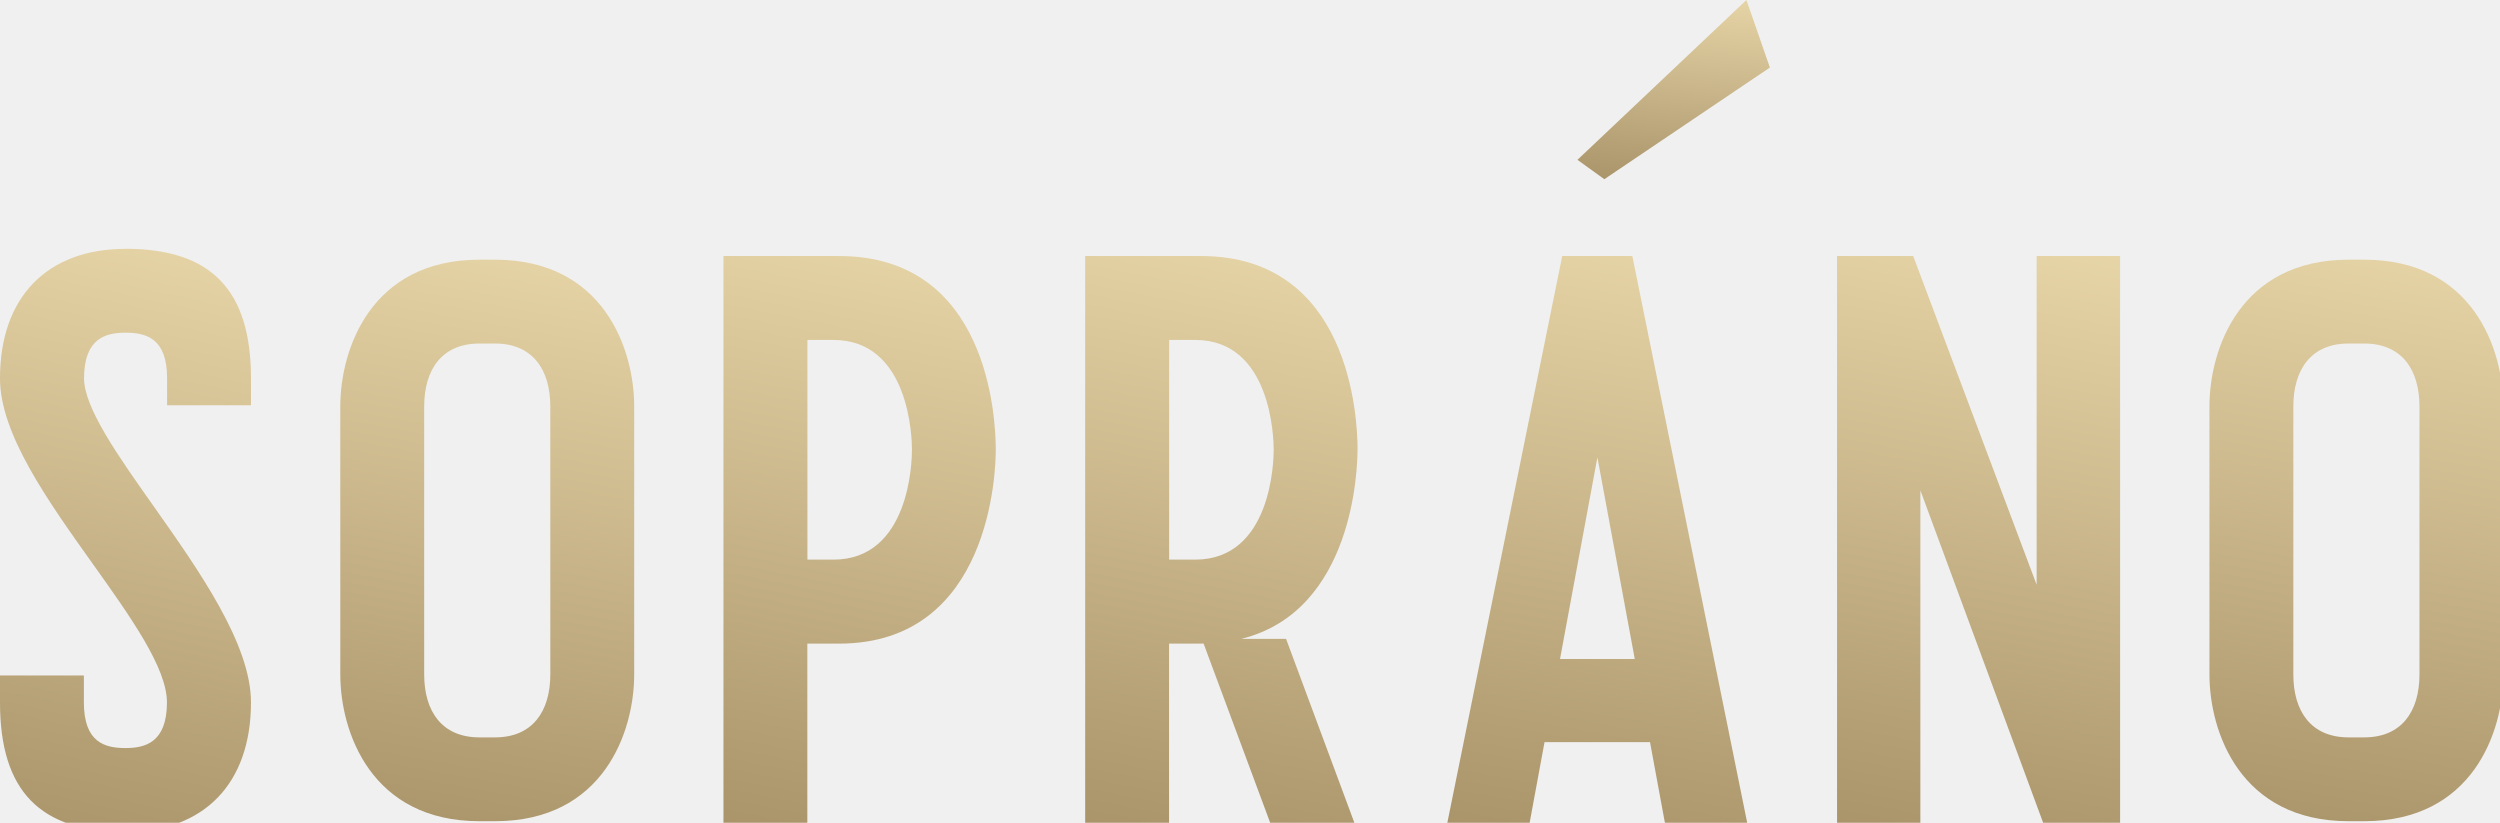
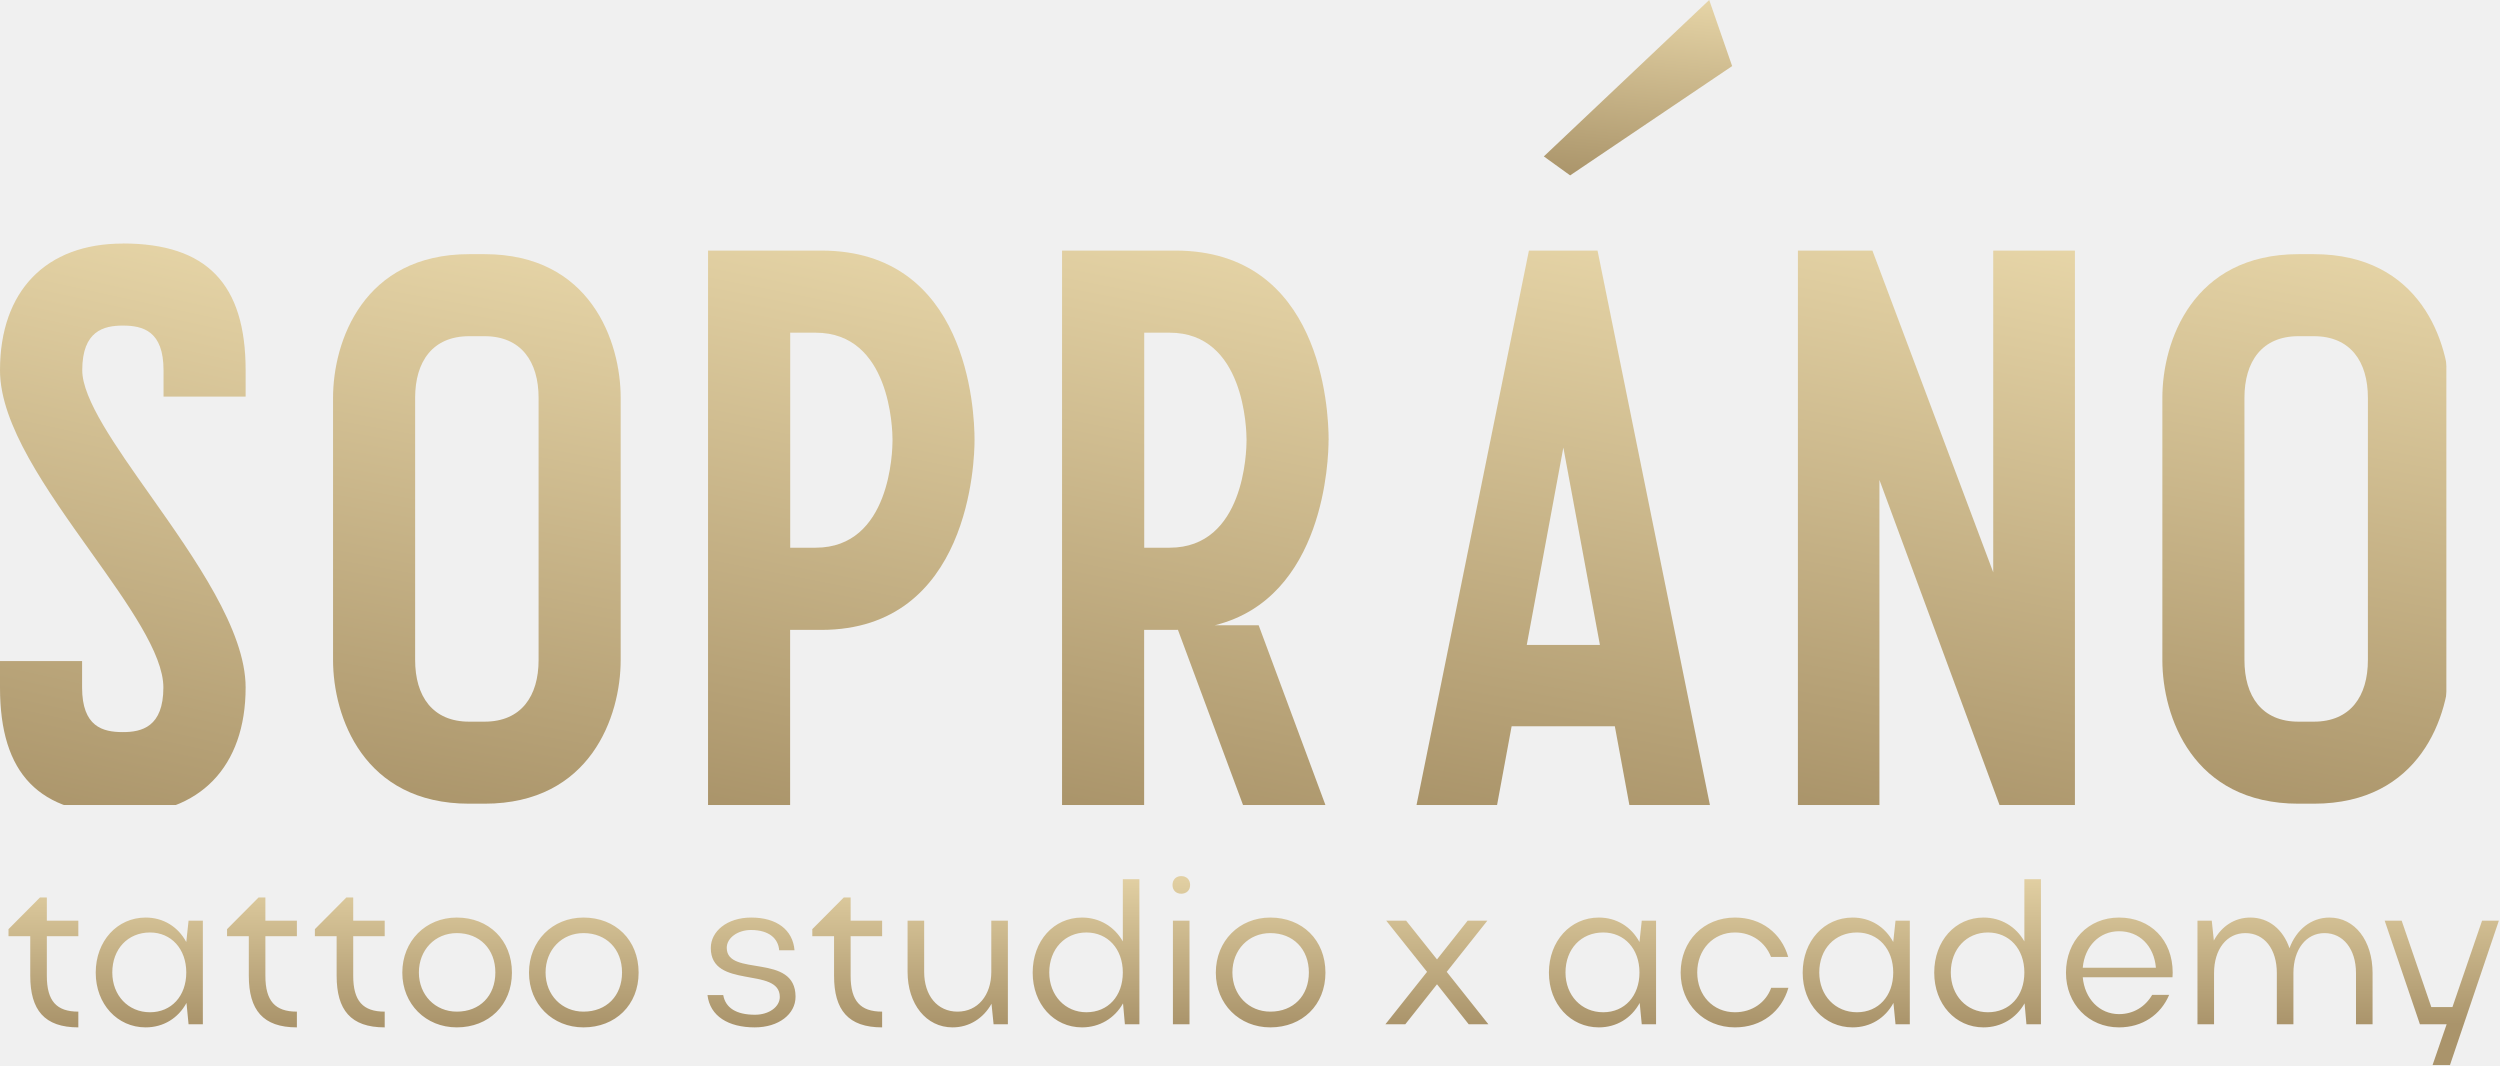
- <svg xmlns="http://www.w3.org/2000/svg" width="1653" height="544" viewBox="0 0 1653 544" fill="none">
-   <g clip-path="url(#clip0_29_726)">
-     <path d="M1346.63 386.671L1265 169.286H1214.66V545.347H1269.74V324.192L1351.42 545.347H1401.82V169.286H1346.63V386.671Z" fill="url(#paint0_linear_29_726)" />
-     <path d="M1079.35 169.286H1032.94L957.069 543.569L956.692 545.454H1011.13L1021.25 490.677H1090.98L1101.1 545.454H1155.54L1079.56 170.579L1079.29 169.34L1079.35 169.286ZM1080.86 435.739H1031.48L1056.2 302.378L1080.91 435.739H1080.86Z" fill="url(#paint1_linear_29_726)" />
-     <path d="M554.859 169.286H478.347V545.347H533.806V425.559H554.805C655.492 425.559 658.4 310.565 658.4 297.423C658.4 276.04 653.392 169.286 554.805 169.286H554.859ZM602.995 297.423C602.995 304.855 601.541 370.028 551.036 370.028H533.86V224.764H551.036C601.541 224.764 602.995 289.99 602.995 297.423Z" fill="url(#paint2_linear_29_726)" />
-     <path d="M897.628 297.423C897.628 276.04 892.62 169.286 794.032 169.286H717.521V545.347H772.979V425.559H793.979C794.625 425.559 795.163 425.505 795.809 425.505L840.338 545.347H896.012L850.353 422.435H820.685C895.205 404.068 897.574 309.272 897.574 297.423H897.628ZM842.169 297.423C842.169 304.855 840.715 370.028 790.209 370.028H773.033V224.764H790.209C840.715 224.764 842.169 289.99 842.169 297.423Z" fill="url(#paint3_linear_29_726)" />
-     <path d="M82.973 164.547C31.014 164.547 0 196.594 0 250.186C0 286.758 31.229 330.601 61.489 373.044C86.634 408.323 110.379 441.663 110.379 464.447C110.379 491.162 95.734 494.609 82.973 494.609C69.404 494.609 55.459 491 55.459 464.447V446.619H0V464.447C0 522.886 26.383 550.086 82.973 550.086C134.932 550.086 165.946 518.039 165.946 464.447C165.946 425.882 131.755 377.461 101.603 334.749C77.912 301.247 55.567 269.576 55.567 250.132C55.567 223.417 70.212 219.97 82.973 219.97C96.542 219.97 110.487 223.579 110.487 250.132V267.96H165.946V250.132C165.946 191.693 139.563 164.493 82.973 164.493V164.547Z" fill="url(#paint4_linear_29_726)" />
-     <path d="M1563.24 171.71H1552.85C1481.29 171.71 1460.89 230.688 1460.89 268.768V445.919C1460.89 483.999 1481.29 542.977 1552.85 542.977H1563.24C1634.8 542.977 1655.21 483.999 1655.21 445.919V268.768C1655.21 230.688 1634.8 171.71 1563.24 171.71ZM1599.75 445.919C1599.75 470.318 1588.01 487.553 1563.24 487.553H1552.85C1528.08 487.553 1516.35 470.318 1516.35 445.919V268.768C1516.35 244.369 1528.08 227.134 1552.85 227.134H1563.24C1588.01 227.134 1599.75 244.369 1599.75 268.768V445.919Z" fill="url(#paint5_linear_29_726)" />
-     <path d="M327.365 171.71H316.973C245.415 171.71 225.008 230.688 225.008 268.768V445.919C225.008 483.999 245.415 542.977 316.973 542.977H327.365C398.923 542.977 419.33 483.999 419.33 445.919V268.768C419.33 230.688 398.923 171.71 327.365 171.71ZM363.871 445.919C363.871 470.318 352.133 487.553 327.365 487.553H316.973C292.205 487.553 280.467 470.318 280.467 445.919V268.768C280.467 244.369 292.205 227.134 316.973 227.134H327.365C352.133 227.134 363.871 244.369 363.871 268.768V445.919Z" fill="url(#paint6_linear_29_726)" />
-     <path d="M1170.24 44.651L1060.78 118.495L1043.01 105.676L1154.74 0L1170.24 44.651Z" fill="url(#paint7_linear_29_726)" />
+ <svg xmlns="http://www.w3.org/2000/svg" width="1689" height="720" viewBox="0 0 1689 720" fill="none">
+   <g clip-path="url(#clip0_868_69)">
+     <mask id="mask0_868_69" style="mask-type:luminance" maskUnits="userSpaceOnUse" x="0" y="0" width="1653" height="544">
+       <path d="M1653 0H0V544H1653V0Z" fill="white" />
+     </mask>
+     <g mask="url(#mask0_868_69)">
+       <path d="M1346.63 386.671L1265 169.286H1214.66V545.347H1269.74V324.192L1351.42 545.347H1401.82V169.286H1346.63V386.671Z" fill="url(#paint0_linear_868_69)" />
+       <path d="M1079.35 169.286H1032.94L957.069 543.569L956.692 545.454H1011.13L1021.25 490.677H1090.98L1101.1 545.454H1155.54L1079.56 170.579L1079.29 169.34L1079.35 169.286ZM1080.86 435.739H1031.48L1056.2 302.378L1080.91 435.739H1080.86Z" fill="url(#paint1_linear_868_69)" />
+       <path d="M554.859 169.286H478.347V545.347H533.806V425.559H554.805C655.492 425.559 658.4 310.565 658.4 297.423C658.4 276.04 653.392 169.286 554.805 169.286H554.859ZM602.995 297.423C602.995 304.855 601.541 370.028 551.036 370.028H533.86V224.764H551.036C601.541 224.764 602.995 289.99 602.995 297.423Z" fill="url(#paint2_linear_868_69)" />
+       <path d="M897.628 297.423C897.628 276.04 892.62 169.286 794.032 169.286H717.521V545.347H772.979V425.559H793.979C794.625 425.559 795.164 425.505 795.81 425.505L840.339 545.347H896.013L850.354 422.435H820.685C895.205 404.068 897.574 309.272 897.574 297.423H897.628ZM842.169 297.423C842.169 304.855 840.715 370.028 790.209 370.028H773.034V224.764H790.209C840.715 224.764 842.169 289.99 842.169 297.423Z" fill="url(#paint3_linear_868_69)" />
+       <path d="M82.973 164.547C31.014 164.547 0 196.594 0 250.186C0 286.758 31.229 330.601 61.489 373.044C86.634 408.323 110.379 441.663 110.379 464.447C110.379 491.162 95.734 494.609 82.973 494.609C69.404 494.609 55.459 491 55.459 464.447V446.619H0V464.447C0 522.886 26.383 550.086 82.973 550.086C134.932 550.086 165.946 518.039 165.946 464.447C165.946 425.882 131.755 377.461 101.603 334.749C77.912 301.247 55.567 269.576 55.567 250.132C55.567 223.417 70.212 219.97 82.973 219.97C96.542 219.97 110.487 223.579 110.487 250.132V267.96H165.946V250.132C165.946 191.693 139.563 164.493 82.973 164.493V164.547Z" fill="url(#paint4_linear_868_69)" />
+       <path d="M1563.24 171.71H1552.85C1481.29 171.71 1460.89 230.688 1460.89 268.768V445.919C1460.89 483.999 1481.29 542.977 1552.85 542.977H1563.24C1634.8 542.977 1655.21 483.999 1655.21 445.919V268.768C1655.21 230.688 1634.8 171.71 1563.24 171.71ZM1599.75 445.919C1599.75 470.318 1588.01 487.553 1563.24 487.553H1552.85C1528.08 487.553 1516.35 470.318 1516.35 445.919V268.768C1516.35 244.369 1528.08 227.134 1552.85 227.134H1563.24C1588.01 227.134 1599.75 244.369 1599.75 268.768V445.919Z" fill="url(#paint5_linear_868_69)" />
+       <path d="M327.365 171.71H316.973C245.415 171.71 225.008 230.688 225.008 268.768V445.919C225.008 483.999 245.415 542.977 316.973 542.977H327.365C398.923 542.977 419.33 483.999 419.33 445.919V268.768C419.33 230.688 398.923 171.71 327.365 171.71ZM363.871 445.919C363.871 470.318 352.133 487.553 327.365 487.553H316.973C292.205 487.553 280.467 470.318 280.467 445.919V268.768C280.467 244.369 292.205 227.134 316.973 227.134H327.365C352.133 227.134 363.871 244.369 363.871 268.768V445.919Z" fill="url(#paint6_linear_868_69)" />
+       <path d="M1170.24 44.651L1060.78 118.495L1043.01 105.676L1154.74 0L1170.24 44.651Z" fill="url(#paint7_linear_868_69)" />
+     </g>
  </g>
+   <path d="M31.64 632.5V659.24C31.64 676.32 38.22 683.46 52.92 683.46V694.1C29.96 694.1 20.44 682.34 20.44 659.24V632.5H5.74V627.74L27.02 606.32H31.64V622H52.92V632.5H31.64ZM137.049 692H127.389L125.989 677.58C120.389 687.94 110.309 694.1 98.409 694.1C79.229 694.1 64.669 678.28 64.669 657.14C64.669 635.72 79.229 619.9 98.409 619.9C110.309 619.9 120.249 626.06 125.849 636.42L127.389 622H137.049V692ZM75.869 657C75.869 672.54 86.649 683.88 101.349 683.88C115.769 683.88 125.849 672.96 125.849 657C125.849 641.18 115.769 629.98 101.349 629.98C86.369 629.98 75.869 641.18 75.869 657ZM179.296 632.5V659.24C179.296 676.32 185.876 683.46 200.576 683.46V694.1C177.616 694.1 168.096 682.34 168.096 659.24V632.5H153.396V627.74L174.676 606.32H179.296V622H200.576V632.5H179.296ZM238.632 632.5V659.24C238.632 676.32 245.212 683.46 259.912 683.46V694.1C236.952 694.1 227.432 682.34 227.432 659.24V632.5H212.732V627.74L234.012 606.32H238.632V622H259.912V632.5H238.632ZM271.801 657.14C271.801 635.72 287.621 619.9 308.621 619.9C330.181 619.9 345.861 635.02 345.861 657.14C345.861 678.98 330.181 694.1 308.621 694.1C287.621 694.1 271.801 678.28 271.801 657.14ZM283.001 657C283.001 672.26 294.061 683.46 308.621 683.46C324.161 683.46 334.661 672.82 334.661 657C334.661 641.18 324.021 630.4 308.621 630.4C293.921 630.4 283.001 641.74 283.001 657ZM357.387 657.14C357.387 635.72 373.207 619.9 394.207 619.9C415.767 619.9 431.447 635.02 431.447 657.14C431.447 678.98 415.767 694.1 394.207 694.1C373.207 694.1 357.387 678.28 357.387 657.14ZM368.587 657C368.587 672.26 379.647 683.46 394.207 683.46C409.747 683.46 420.247 672.82 420.247 657C420.247 641.18 409.607 630.4 394.207 630.4C379.507 630.4 368.587 641.74 368.587 657ZM537.473 673.38C537.473 685.14 526.133 694.1 509.893 694.1C492.113 694.1 479.653 686.54 477.973 672.26H488.613C490.153 680.94 497.433 685.56 510.033 685.56C519.553 685.56 526.833 680.24 526.833 673.52C526.833 652.8 480.213 668.62 480.213 640.48C480.213 629.14 491.273 619.9 507.513 619.9C524.733 619.9 535.653 628.16 536.773 642.02H526.413C525.853 634.32 519.833 628.3 507.373 628.3C498.413 628.3 490.993 633.62 490.993 640.34C490.993 660.36 537.473 643.42 537.473 673.38ZM574.687 632.5V659.24C574.687 676.32 581.267 683.46 595.967 683.46V694.1C573.007 694.1 563.487 682.34 563.487 659.24V632.5H548.787V627.74L570.067 606.32H574.687V622H595.967V632.5H574.687ZM669.723 656.58V622H680.923V692H671.263L669.863 678.14C664.403 687.94 654.883 694.1 643.543 694.1C625.763 694.1 613.163 678.42 613.163 656.58V622H624.363V656.58C624.363 672.68 633.323 683.46 646.903 683.46C660.483 683.46 669.723 672.54 669.723 656.58ZM769.777 692H759.977L758.717 677.86C752.977 688.08 742.757 694.1 730.997 694.1C711.957 694.1 697.677 678.28 697.677 657.14C697.677 635.72 711.817 619.9 730.997 619.9C742.757 619.9 752.837 625.92 758.577 636V594H769.777V692ZM708.877 657C708.877 672.54 719.657 683.88 733.937 683.88C748.637 683.88 758.577 672.96 758.577 657C758.577 641.18 748.497 629.98 733.937 629.98C719.517 629.98 708.877 641.18 708.877 657ZM792.144 597.92C792.144 594.28 794.524 591.9 798.024 591.9C801.664 591.9 804.044 594.28 804.044 597.92C804.044 601.42 801.664 603.8 798.024 603.8C794.524 603.8 792.144 601.42 792.144 597.92ZM803.624 692H792.424V622H803.624V692ZM821.411 657.14C821.411 635.72 837.231 619.9 858.231 619.9C879.791 619.9 895.471 635.02 895.471 657.14C895.471 678.98 879.791 694.1 858.231 694.1C837.231 694.1 821.411 678.28 821.411 657.14ZM832.611 657C832.611 672.26 843.671 683.46 858.231 683.46C873.771 683.46 884.271 672.82 884.271 657C884.271 641.18 873.631 630.4 858.231 630.4C843.531 630.4 832.611 641.74 832.611 657ZM977.417 656.58L1005.56 692H992.257L970.837 664.98L949.417 692H935.977L964.117 656.58L936.537 622H949.977L970.837 648.18L991.557 622H1004.86L977.417 656.58ZM1118.83 692H1109.17L1107.77 677.58C1102.17 687.94 1092.09 694.1 1080.19 694.1C1061.01 694.1 1046.45 678.28 1046.45 657.14C1046.45 635.72 1061.01 619.9 1080.19 619.9C1092.09 619.9 1102.03 626.06 1107.63 636.42L1109.17 622H1118.83V692ZM1057.65 657C1057.65 672.54 1068.43 683.88 1083.13 683.88C1097.55 683.88 1107.63 672.96 1107.63 657C1107.63 641.18 1097.55 629.98 1083.13 629.98C1068.15 629.98 1057.65 641.18 1057.65 657ZM1146.65 657C1146.65 672.54 1157.43 683.88 1172.13 683.88C1183.75 683.88 1192.99 677.3 1196.63 667.36H1208.25C1203.63 683.46 1190.05 694.1 1172.13 694.1C1151.13 694.1 1135.45 678.28 1135.45 657.14C1135.45 635.72 1150.99 619.9 1172.13 619.9C1189.91 619.9 1203.49 630.4 1208.11 646.5H1196.49C1192.71 636.7 1183.61 629.98 1172.13 629.98C1157.43 629.98 1146.65 641.6 1146.65 657ZM1290.27 692H1280.61L1279.21 677.58C1273.61 687.94 1263.53 694.1 1251.63 694.1C1232.45 694.1 1217.89 678.28 1217.89 657.14C1217.89 635.72 1232.45 619.9 1251.63 619.9C1263.53 619.9 1273.47 626.06 1279.07 636.42L1280.61 622H1290.27V692ZM1229.09 657C1229.09 672.54 1239.87 683.88 1254.57 683.88C1268.99 683.88 1279.07 672.96 1279.07 657C1279.07 641.18 1268.99 629.98 1254.57 629.98C1239.59 629.98 1229.09 641.18 1229.09 657ZM1378.86 692H1369.06L1367.8 677.86C1362.06 688.08 1351.84 694.1 1340.08 694.1C1321.04 694.1 1306.76 678.28 1306.76 657.14C1306.76 635.72 1320.9 619.9 1340.08 619.9C1351.84 619.9 1361.92 625.92 1367.66 636V594H1378.86V692ZM1317.96 657C1317.96 672.54 1328.74 683.88 1343.02 683.88C1357.72 683.88 1367.66 672.96 1367.66 657C1367.66 641.18 1357.58 629.98 1343.02 629.98C1328.6 629.98 1317.96 641.18 1317.96 657ZM1467.73 660.22H1407.11C1408.37 674.64 1418.31 685.14 1431.61 685.14C1441.41 685.14 1449.39 680.1 1454.01 672.12H1465.49C1459.75 685.7 1447.29 694.1 1431.61 694.1C1411.03 694.1 1395.77 678.28 1395.77 657.14C1395.77 635.72 1410.75 619.9 1431.61 619.9C1452.89 619.9 1467.87 635.02 1467.87 657.14C1467.87 658.12 1467.73 659.1 1467.73 660.22ZM1407.11 653.78H1456.53C1455.27 639.08 1445.47 629.14 1431.61 629.14C1418.31 629.14 1408.37 639.36 1407.11 653.78ZM1495.81 657.42V692H1484.61V622H1494.27L1495.67 635.44C1500.85 625.78 1509.67 619.9 1520.31 619.9C1532.77 619.9 1542.43 627.88 1546.77 640.62C1551.39 628.02 1561.47 619.9 1573.79 619.9C1590.87 619.9 1602.91 635.44 1602.91 657.42V692H1591.71V657.42C1591.71 641.18 1583.03 630.4 1570.43 630.4C1558.11 630.4 1549.43 641.32 1549.43 657.42V692H1538.23V657.42C1538.23 641.18 1529.83 630.4 1516.95 630.4C1504.35 630.4 1495.81 641.32 1495.81 657.42ZM1655.19 719.58H1643.43L1652.95 692H1634.89L1611.09 622H1622.57L1642.59 680.38H1656.87L1676.89 622H1688.23L1655.19 719.58Z" fill="url(#paint8_linear_868_69)" />
  <defs>
-     <linearGradient id="paint0_linear_29_726" x1="1303.85" y1="112.213" x2="1217.79" y2="565.821" gradientUnits="userSpaceOnUse">
+     <linearGradient id="paint0_linear_868_69" x1="1303.85" y1="112.213" x2="1217.79" y2="565.821" gradientUnits="userSpaceOnUse">
      <stop stop-color="#ECDBAD" />
      <stop offset="1" stop-color="#A79167" />
    </linearGradient>
-     <linearGradient id="paint1_linear_29_726" x1="1051.45" y1="112.196" x2="970.076" y2="567.733" gradientUnits="userSpaceOnUse">
+     <linearGradient id="paint1_linear_868_69" x1="1051.45" y1="112.196" x2="970.076" y2="567.733" gradientUnits="userSpaceOnUse">
      <stop stop-color="#ECDBAD" />
      <stop offset="1" stop-color="#A79167" />
    </linearGradient>
-     <linearGradient id="paint2_linear_29_726" x1="564.153" y1="112.213" x2="474.938" y2="564.556" gradientUnits="userSpaceOnUse">
+     <linearGradient id="paint2_linear_868_69" x1="564.153" y1="112.213" x2="474.938" y2="564.556" gradientUnits="userSpaceOnUse">
      <stop stop-color="#ECDBAD" />
      <stop offset="1" stop-color="#A79167" />
    </linearGradient>
-     <linearGradient id="paint3_linear_29_726" x1="803.353" y1="112.213" x2="714.162" y2="564.566" gradientUnits="userSpaceOnUse">
+     <linearGradient id="paint3_linear_868_69" x1="803.353" y1="112.213" x2="714.163" y2="564.566" gradientUnits="userSpaceOnUse">
      <stop stop-color="#ECDBAD" />
      <stop offset="1" stop-color="#A79167" />
    </linearGradient>
-     <linearGradient id="paint4_linear_29_726" x1="79.084" y1="105.972" x2="-21.788" y2="565.691" gradientUnits="userSpaceOnUse">
+     <linearGradient id="paint4_linear_868_69" x1="79.084" y1="105.972" x2="-21.788" y2="565.691" gradientUnits="userSpaceOnUse">
      <stop stop-color="#ECDBAD" />
      <stop offset="1" stop-color="#A79167" />
    </linearGradient>
-     <linearGradient id="paint5_linear_29_726" x1="1553.49" y1="115.364" x2="1472.43" y2="564.687" gradientUnits="userSpaceOnUse">
+     <linearGradient id="paint5_linear_868_69" x1="1553.49" y1="115.364" x2="1472.43" y2="564.687" gradientUnits="userSpaceOnUse">
      <stop stop-color="#ECDBAD" />
      <stop offset="1" stop-color="#A79167" />
    </linearGradient>
-     <linearGradient id="paint6_linear_29_726" x1="317.614" y1="115.364" x2="236.548" y2="564.687" gradientUnits="userSpaceOnUse">
+     <linearGradient id="paint6_linear_868_69" x1="317.614" y1="115.364" x2="236.548" y2="564.687" gradientUnits="userSpaceOnUse">
      <stop stop-color="#ECDBAD" />
      <stop offset="1" stop-color="#A79167" />
    </linearGradient>
-     <linearGradient id="paint7_linear_29_726" x1="1103.64" y1="-17.984" x2="1090.72" y2="128.956" gradientUnits="userSpaceOnUse">
+     <linearGradient id="paint7_linear_868_69" x1="1103.64" y1="-17.984" x2="1090.72" y2="128.956" gradientUnits="userSpaceOnUse">
      <stop stop-color="#ECDBAD" />
      <stop offset="1" stop-color="#A79167" />
    </linearGradient>
-     <clipPath id="clip0_29_726">
+     <linearGradient id="paint8_linear_868_69" x1="844.5" y1="692" x2="844.5" y2="594" gradientUnits="userSpaceOnUse">
+       <stop stop-color="#AA946B" />
+       <stop offset="1" stop-color="#E1CFA2" />
+     </linearGradient>
+     <clipPath id="clip0_868_69">
      <rect width="1653" height="544" fill="white" />
    </clipPath>
  </defs>
</svg>
